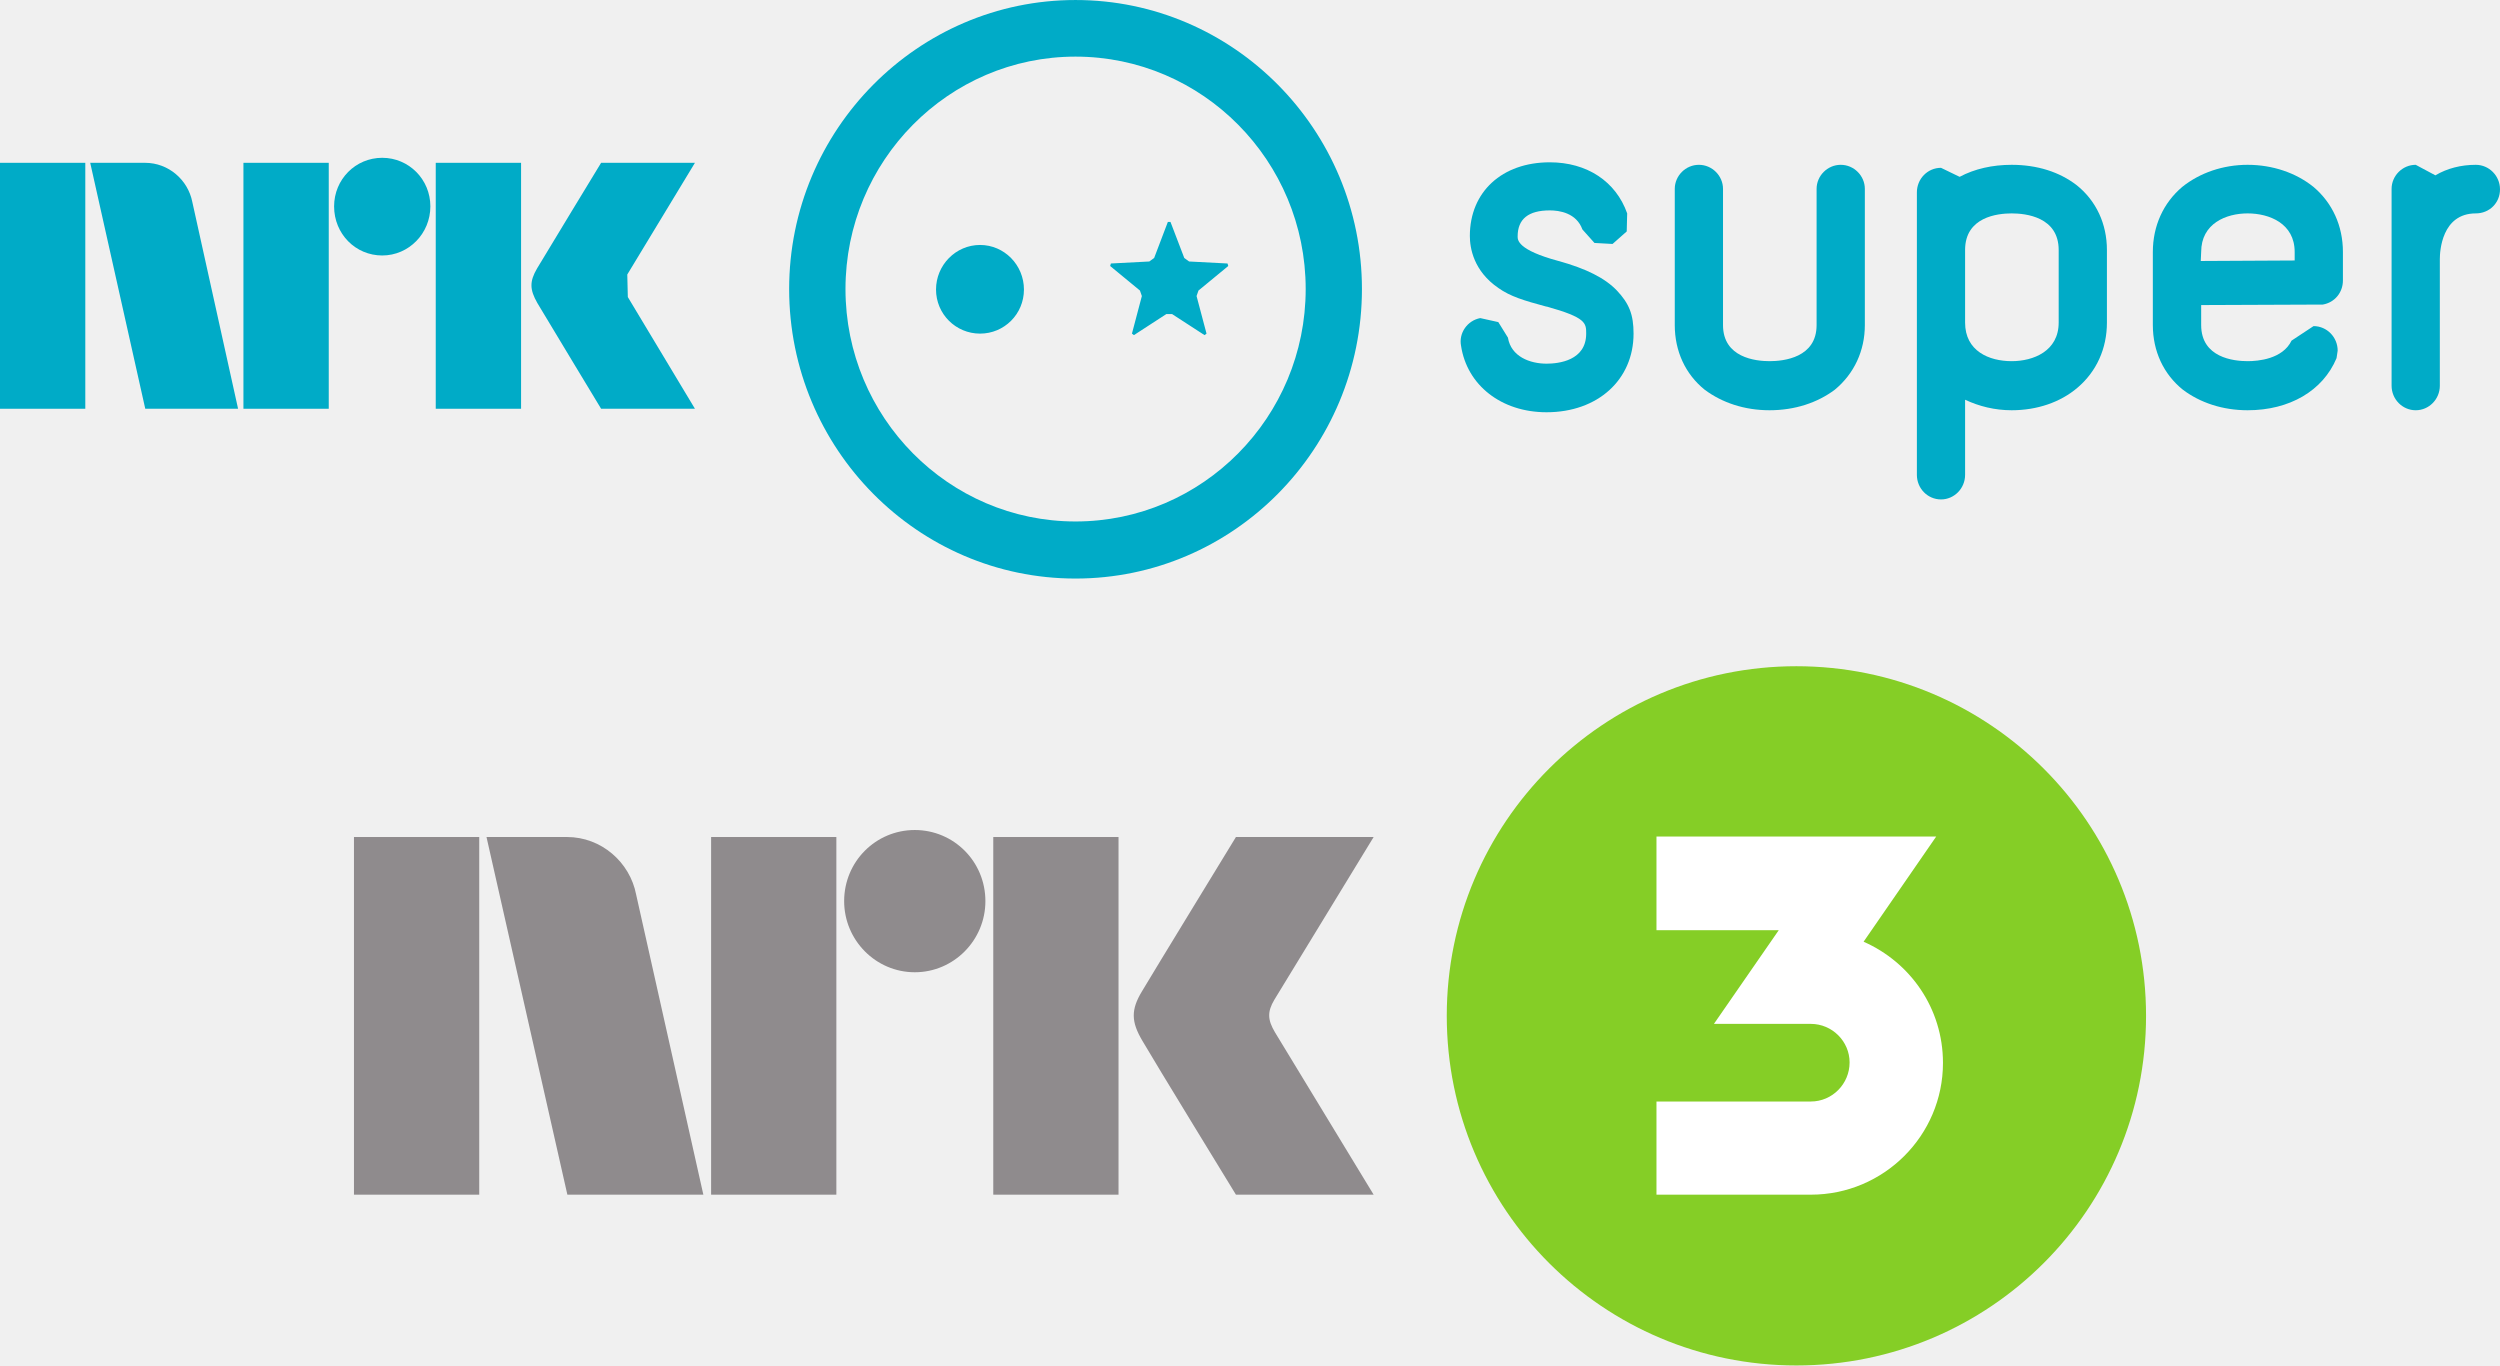
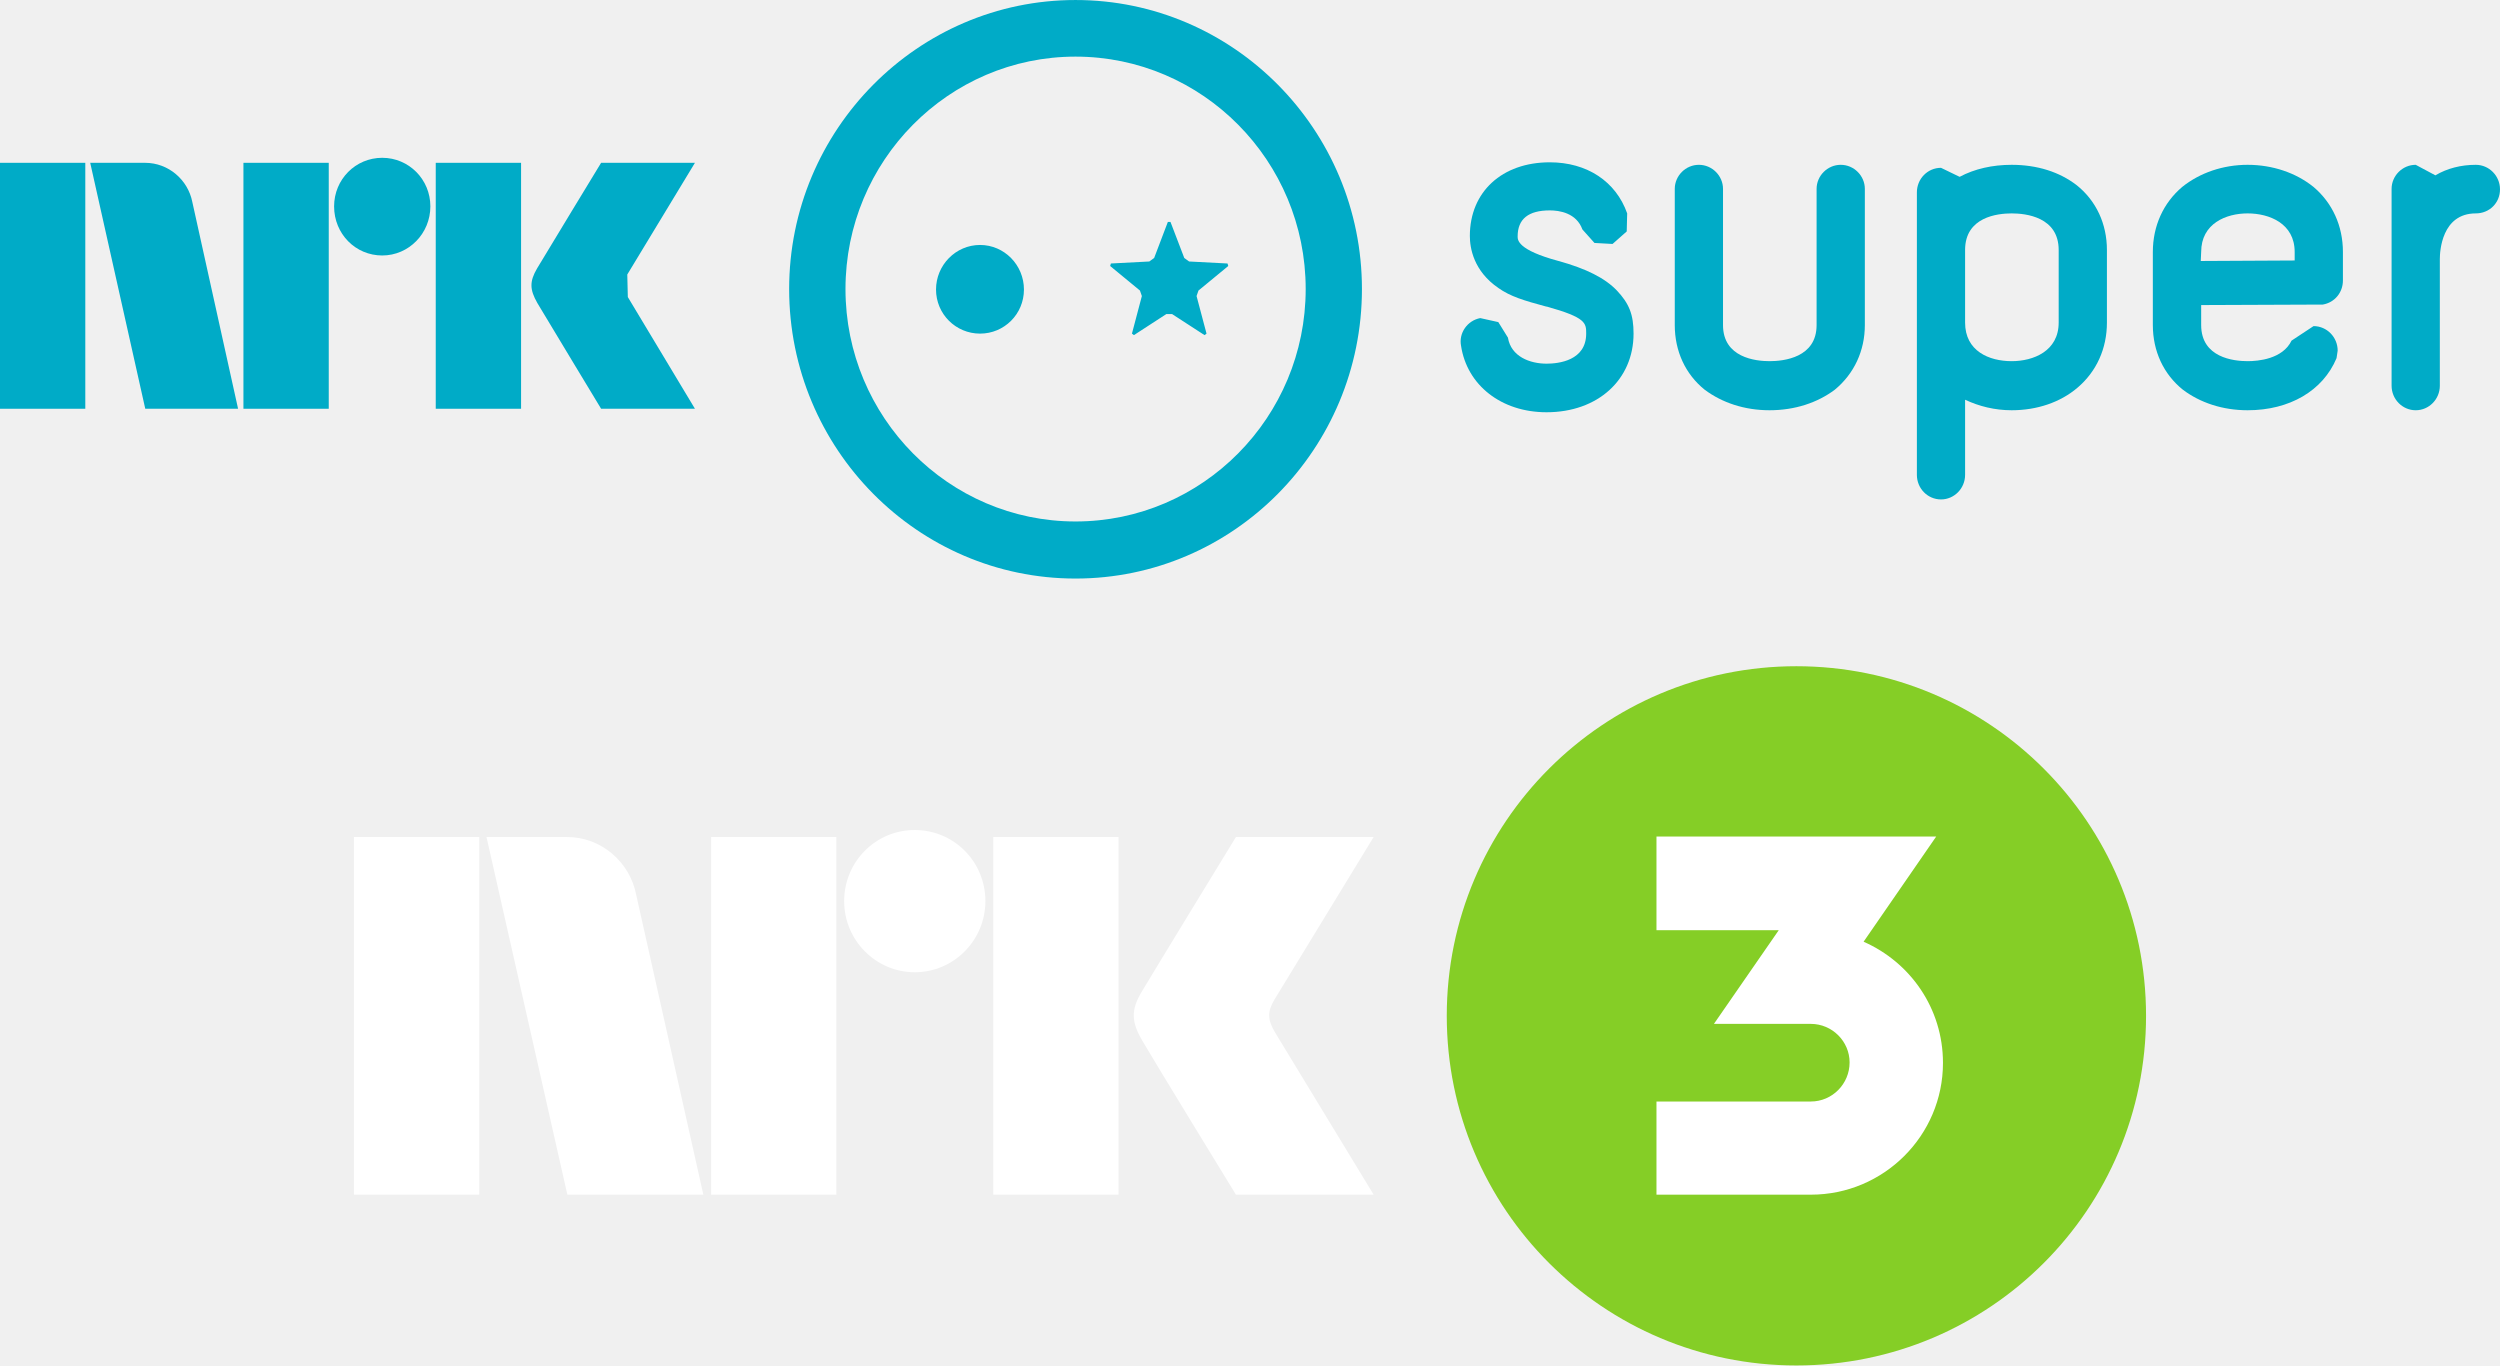
<svg xmlns="http://www.w3.org/2000/svg" width="169.33mm" height="92.487mm" enable-background="new" version="1.1" viewBox="0 0 600.01 327.71">
  <g fill="#00abc7">
    <path d="m374.05 62.632c-9.84-2.645-9.81-5.049-9.81-5.891 0-4.207 2.6-6.251 7.72-6.251 2.3 0 6.38 0.601 7.82 4.568l2.9 3.246 4.34 0.241 3.4-3.006 0.11-4.328c-2.71-7.694-9.67-12.262-18.57-12.262-11.47 0-19.19 7.093-19.19 17.672 0 2.885 0.88 8.415 6.86 12.503 2.89 2.044 6.14 3.005 11.47 4.448h0.13c9.46 2.645 9.46 3.967 9.46 6.492 0 6.492-6.64 7.213-9.51 7.213-3.97 0-8.52-1.683-9.27-6.251l-2.31-3.727-4.34-0.962c-3.12 0.601-5.17 3.607-4.61 6.612 1.42 9.497 9.68 15.989 20.53 15.989 12.3 0 20.88-7.814 20.88-18.874 0-4.568-1.05-7.213-4-10.339-2.86-3.005-7.45-5.29-14.01-7.093" />
    <path d="m441.78 39.55c-3.19 0-5.79 2.645-5.79 5.771v32.699c0 7.814-7.88 8.656-11.29 8.656-3.35 0-11.17-0.842-11.17-8.656v-32.699c0-3.126-2.6-5.771-5.79-5.771s-5.79 2.645-5.79 5.771v32.699c0 6.251 2.55 11.782 7.18 15.508 4.18 3.126 9.57 4.929 15.57 4.929 6.06 0 11.5-1.803 15.66-4.929 4.66-3.847 7.21-9.377 7.21-15.508v-32.699c0-3.126-2.6-5.771-5.79-5.771" />
    <path d="m482.81 39.55c-4.61 0-8.9 0.962-12.49 2.885l-4.47-2.164c-3.22 0-5.79 2.645-5.79 5.891v67.808c0 3.24 2.57 5.89 5.79 5.89 3.18 0 5.78-2.65 5.78-5.89v-18.037c3.33 1.563 7.08 2.524 11.18 2.524 6.11 0 11.71-1.923 15.79-5.41 4.55-3.847 7.07-9.377 7.07-15.628v-17.432c0-6.251-2.57-11.781-7.21-15.508-4.18-3.246-9.59-4.929-15.65-4.929zm0 11.661c3.38 0 11.28 0.842 11.28 8.776v17.432c0 6.852-6.08 9.257-11.28 9.257-5.41 0-11.18-2.405-11.18-9.257v-17.432c0-7.934 7.8-8.776 11.18-8.776z" />
    <path d="m594.2 39.55c-3.54 0-6.86 0.842-9.7 2.525l-4.72-2.525c-3.19 0-5.79 2.645-5.79 5.771v47.246c0 3.245 2.6 5.89 5.79 5.89s5.79-2.645 5.79-5.89v-30.416c0-1.803 0.43-10.94 8.63-10.94 3.28 0 5.81-2.524 5.81-5.77s-2.62-5.891-5.81-5.891" />
    <path d="m539.44 39.55c-5.92 0-11.47 1.924-15.68 5.29-4.55 3.847-7.07 9.377-7.07 15.628v17.552c0 6.251 2.57 11.782 7.21 15.508 4.15 3.126 9.54 4.929 15.54 4.929 10.08 0 18.07-4.688 21.34-12.502l0.27-1.804c0-3.246-2.6-5.89-5.79-5.89l-5.28 3.486c-2.15 4.448-8.07 4.929-10.54 4.929-3.35 0-11.15-0.842-11.15-8.656v-4.809l29.19-0.12c2.84-0.481 4.83-2.885 4.83-5.77v-6.853c0-6.251-2.52-11.781-7.08-15.628-4.18-3.366-9.81-5.29-15.79-5.29zm0 11.661c5.2 0 11.29 2.405 11.29 9.257v2.044l-22.54 0.12 0.1-2.164c0-6.852 6.01-9.257 11.15-9.257z" />
    <path d="m166.79 39.069h-22.52s-13.53 22.241-15.38 25.366c-1.82 3.126-1.77 5.05 0.08 8.295 1.85 3.126 15.3 25.367 15.3 25.367h22.52l-16.11-26.809-0.13-5.41 16.24-26.809z" />
    <path d="m104.58 98.097h20.48v-59.028h-20.48v59.028z" />
    <path d="m58.426 98.097h20.474v-59.028h-20.474v59.028z" />
    <path d="m34.815 39.069h-13.164l13.212 59.028h22.277l-10.988-49.651c-1.046-5.289-5.71-9.377-11.337-9.377" />
    <path d="m0 98.097h20.473v-59.028h-20.473v59.028z" />
    <path d="m91.739 37.867c-6.408 0-11.553 5.169-11.553 11.661 0 6.612 5.145 11.782 11.553 11.782 6.384 0 11.551-5.29 11.551-11.782s-5.167-11.661-11.551-11.661" />
    <path d="m258.13-0.002c-37.88 0-68.73 31.137-68.73 69.366 0 38.346 30.85 69.486 68.73 69.486 37.92 0 68.74-31.14 68.74-69.486 0-38.229-30.82-69.366-68.74-69.366zm0 13.585c30.47 0 55.24 25.005 55.24 55.781s-24.77 55.786-55.24 55.786c-30.45 0-55.21-25.01-55.21-55.786s24.76-55.781 55.21-55.781zm22.16 39.672-3.29 8.656-1.16 0.841-9.22 0.481-0.18 0.601 7.15 5.891 0.46 1.322-2.38 9.017 0.48 0.36 7.77-5.049h1.39l7.78 5.049 0.48-0.36-2.39-9.017 0.46-1.322 7.15-5.891-0.18-0.601-9.22-0.481-1.16-0.841-3.31-8.656h-0.63zm-45.07 5.53c-5.82 0-10.57 4.809-10.57 10.7 0 5.89 4.75 10.579 10.57 10.579 5.81 0 10.53-4.689 10.53-10.579 0-5.891-4.72-10.7-10.53-10.7z" />
  </g>
  <path d="m515.06 243.8c0 46.41-37.57 83.91-83.93 83.91-46.32 0-83.9-37.5-83.9-83.91 0-46.4 37.58-83.91 83.9-83.91 46.36 0 83.93 37.51 83.93 83.91" fill="#85ce26" />
-   <g fill="#8f8b8d">
+   <g fill="#fff">
    <path d="m84.952 286.72h30.068v-85.84h-30.068v85.84z" />
    <path d="m170.67 286.72h30.06v-85.84h-30.06v85.84z" />
    <path d="m238.39 286.72h30.06v-85.84h-30.06v85.84z" />
    <path d="m219.55 199.2c-9.35 0-16.95 7.57-16.95 17.07 0 9.38 7.6 17.07 16.95 17.07 9.36 0 16.95-7.69 16.95-17.07 0-9.5-7.59-17.07-16.95-17.07" />
    <path d="m306.01 247.77c-1.79-3.01-1.88-4.93-0.17-7.82l23.84-39.07h-33.05s-19.84 32.46-22.55 37.03c-2.7 4.45-2.6 7.33 0.11 11.9 2.7 4.69 22.44 36.91 22.44 36.91h33.05l-23.67-38.95" />
    <path d="m168.78 286.6-16.1-71.89c-1.5-7.82-8.39-13.83-16.6-13.83h-19.32l19.41 85.84h32.65l-0.04-0.12z" />
  </g>
  <path d="m447.27 226.01 17.43-25.25h-67.14v22.48h29.35l-15.56 22.49h23.26c5.12 0 9.3 4.2 9.3 9.25 0 5.17-4.18 9.38-9.3 9.38h-37.05v22.36h37.05c17.49 0 31.71-14.19 31.71-31.62 0-13.1-7.85-24.16-19.05-29.09" fill="#fff" />
</svg>
